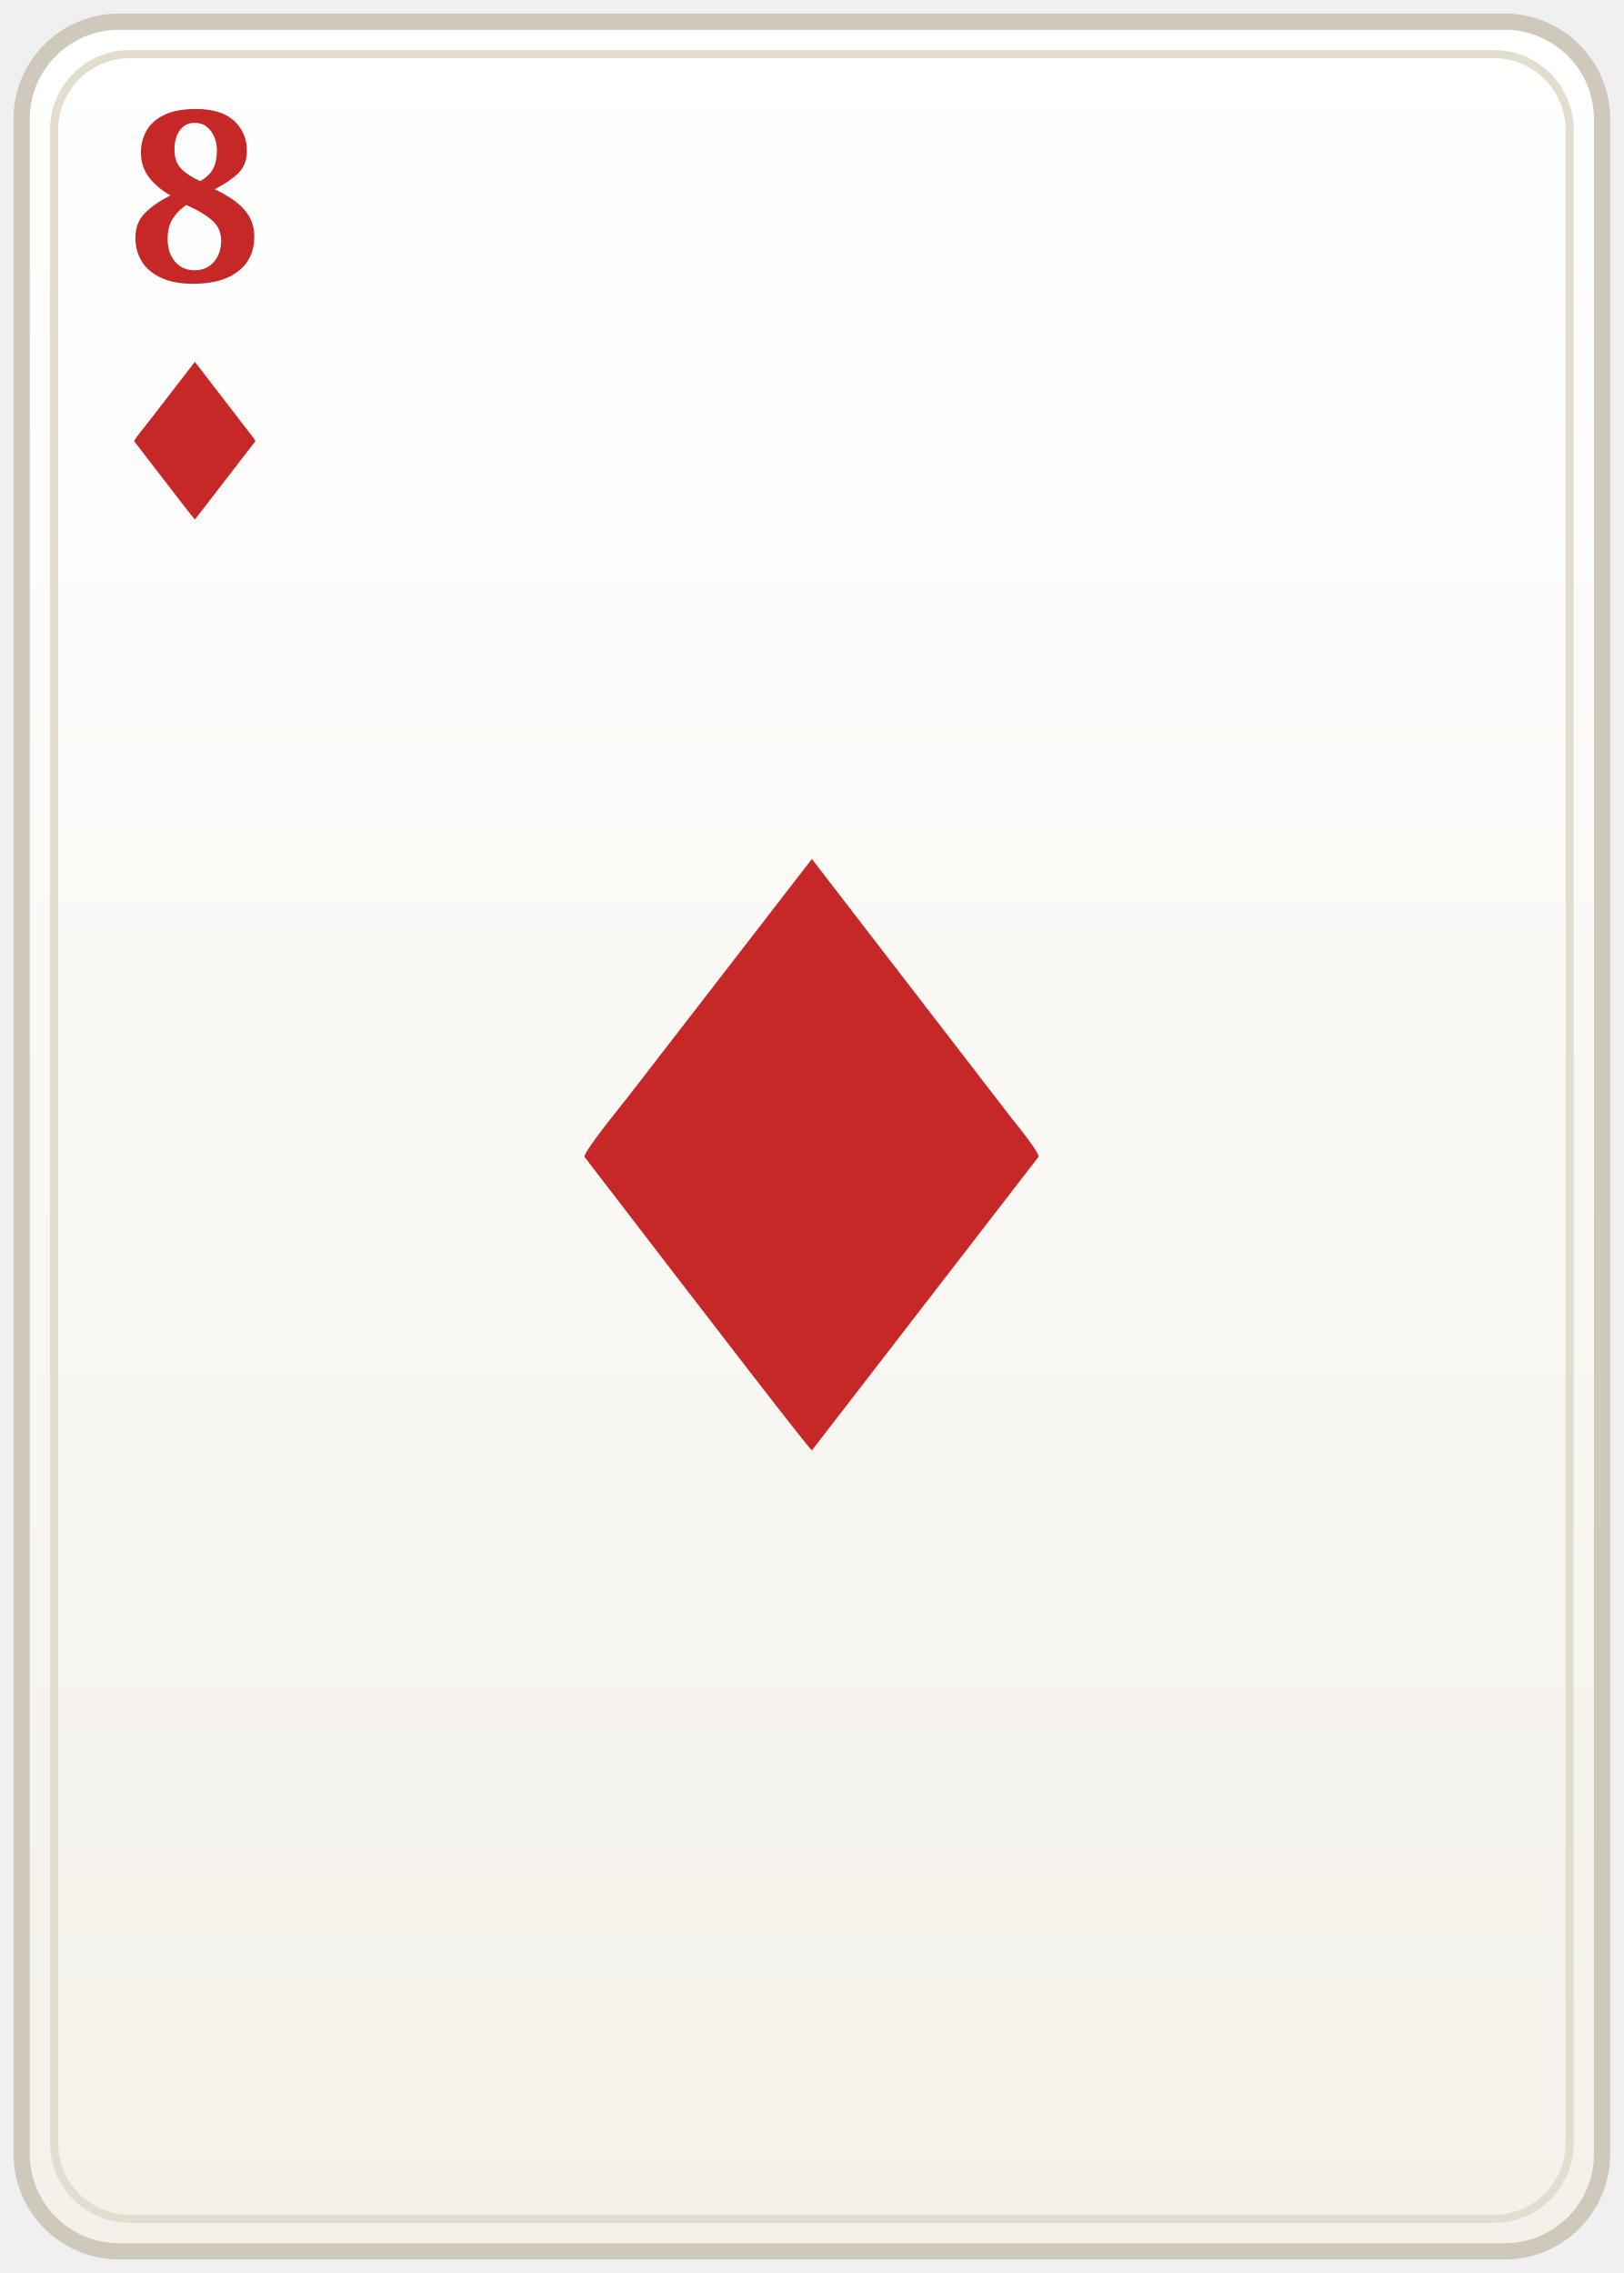
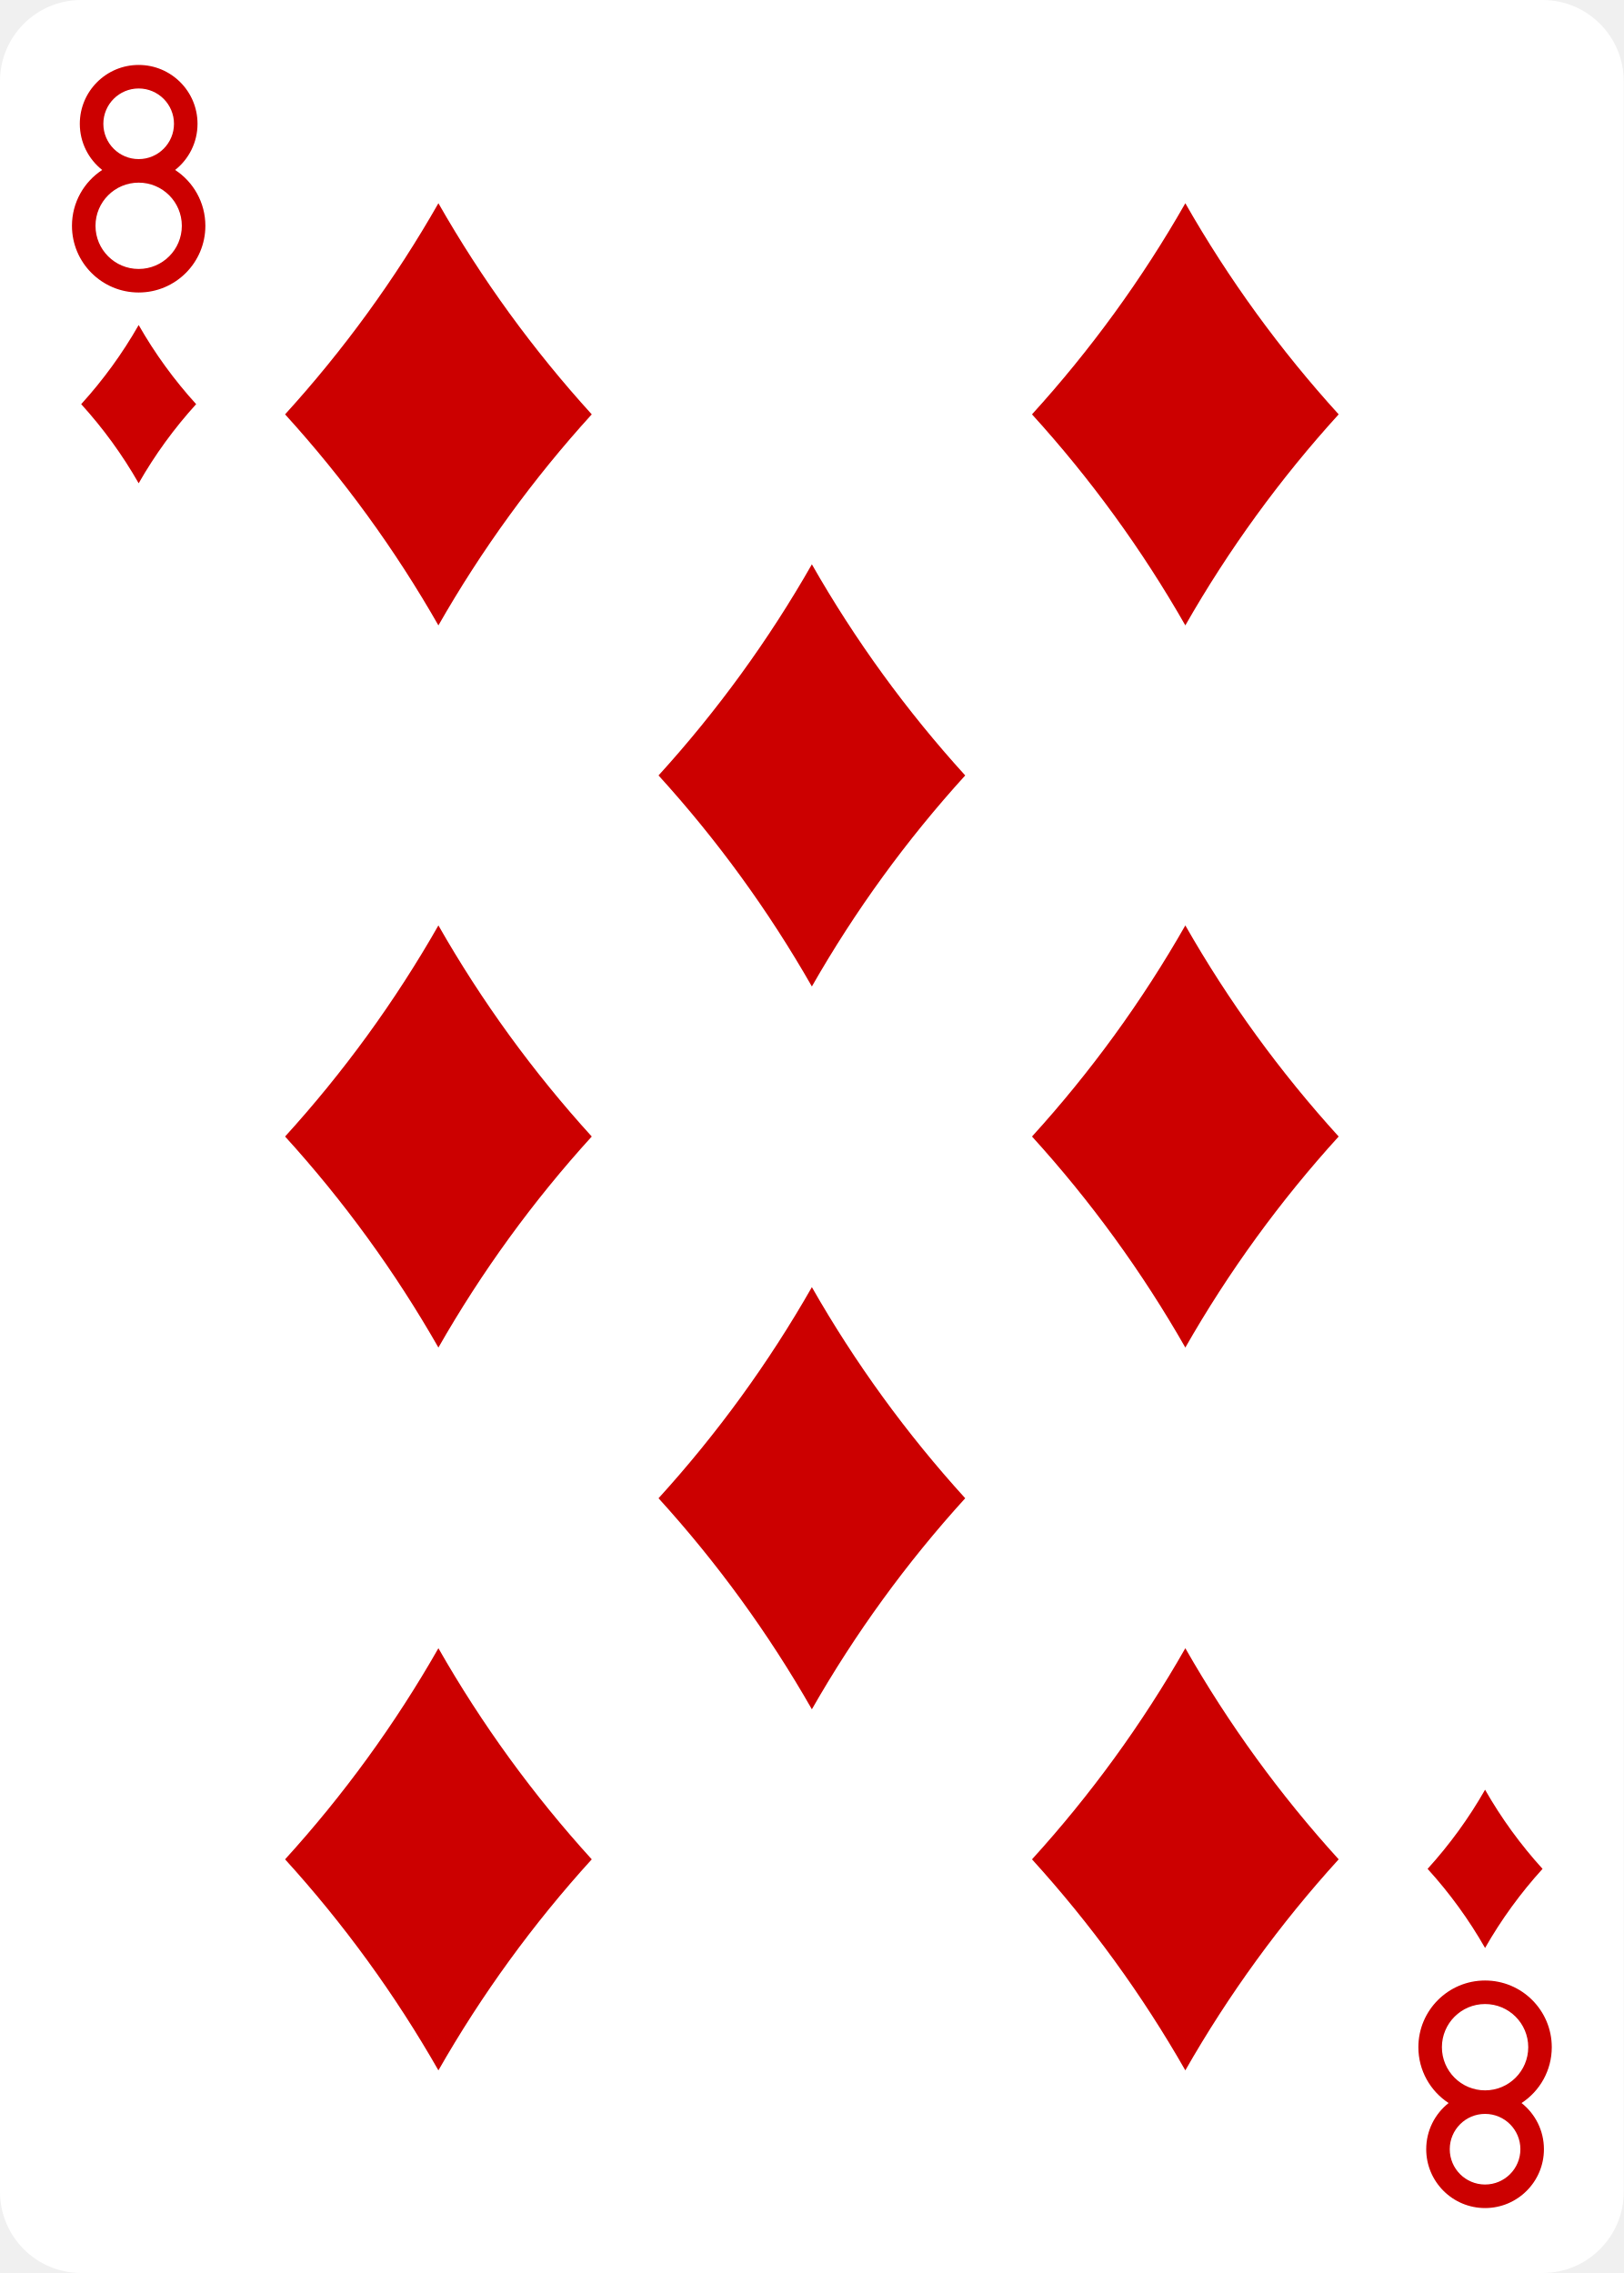
- <svg xmlns="http://www.w3.org/2000/svg" viewBox="0 0 300 420" width="300" height="420">
-   <defs>
-     <linearGradient id="face" x1="0" y1="0" x2="0" y2="1">
-       <stop offset="0%" stop-color="#ffffff" />
-       <stop offset="100%" stop-color="#f4f1ea" />
-     </linearGradient>
-   </defs>
-   <rect x="4" y="4" width="292" height="412" rx="18" fill="url(#face)" stroke="#cfc9bc" stroke-width="3" />
-   <rect x="10" y="10" width="280" height="400" rx="14" fill="none" stroke="#e3ddd0" stroke-width="1.5" />
-   <g transform="rotate(180 270 390)">
-     <text x="36" y="52" font-family="Georgia, serif" font-size="44" font-weight="bold" fill="#c62828" text-anchor="middle">8</text>
-     <text x="36" y="96" font-family="Georgia, serif" font-size="40" fill="#c62828" text-anchor="middle">♦</text>
+ <svg xmlns="http://www.w3.org/2000/svg" width="100%" height="100%" viewBox="0 0 1500 2100" version="1.1" xml:space="preserve" style="fill-rule:evenodd;clip-rule:evenodd;stroke-linejoin:round;stroke-miterlimit:2;">
+   <g transform="matrix(2,0,0,2,0,0)">
+     <path d="M750,37.5C750,16.803 733.197,0 712.5,0L37.5,0C16.803,0 0,16.803 0,37.5L0,1012.5C0,1033.197 16.803,1050 37.5,1050L712.5,1050C733.197,1050 750,1033.197 750,1012.5L750,37.5Z" style="fill:white;" />
  </g>
-   <g>
-     <text x="36" y="52" font-family="Georgia, serif" font-size="44" font-weight="bold" fill="#c62828" text-anchor="middle">8</text>
-     <text x="36" y="96" font-family="Georgia, serif" font-size="40" fill="#c62828" text-anchor="middle">♦</text>
+   <g id="diamonds">
+     <g>
+       <g>
+         <g id="j" transform="matrix(67.67778,0,0,67.67778,-20585.575,-9841.478)">
+           <path d="M320.35,173.68C319.76,172.646 319.058,171.68 318.257,170.799C319.058,169.918 319.76,168.952 320.35,167.917C320.94,168.952 321.642,169.918 322.443,170.799C321.642,171.68 320.94,172.646 320.35,173.68Z" style="fill:rgb(204,0,0);" />
+         </g>
+         <g id="j1" transform="matrix(67.67778,0,0,67.67778,-21275.575,-9841.478)">
+           <path d="M320.35,173.68C319.76,172.646 319.058,171.68 318.257,170.799C319.058,169.918 319.76,168.952 320.35,167.917C320.94,168.952 321.642,169.918 322.443,170.799C321.642,171.68 320.94,172.646 320.35,173.68Z" style="fill:rgb(204,0,0);" />
+         </g>
+         <g id="j2" transform="matrix(67.67778,0,0,67.67778,-20930.575,-10175.078)">
+           <path d="M320.35,173.68C319.76,172.646 319.058,171.68 318.257,170.799C319.058,169.918 319.76,168.952 320.35,167.917C320.94,168.952 321.642,169.918 322.443,170.799C321.642,171.68 320.94,172.646 320.35,173.68Z" style="fill:rgb(204,0,0);" />
+         </g>
+         <g id="j3" transform="matrix(67.67778,0,0,67.67778,-20585.575,-11176.478)">
+           <path d="M320.35,173.68C319.76,172.646 319.058,171.68 318.257,170.799C319.058,169.918 319.76,168.952 320.35,167.917C320.94,168.952 321.642,169.918 322.443,170.799C321.642,171.68 320.94,172.646 320.35,173.68Z" style="fill:rgb(204,0,0);" />
+         </g>
+         <g id="j4" transform="matrix(67.67778,0,0,67.67778,-21275.575,-10509.278)">
+           <path d="M320.35,173.68C319.76,172.646 319.058,171.68 318.257,170.799C319.058,169.918 319.76,168.952 320.35,167.917C320.94,168.952 321.642,169.918 322.443,170.799C321.642,171.68 320.94,172.646 320.35,173.68Z" style="fill:rgb(204,0,0);" />
+         </g>
+         <g id="j5" transform="matrix(67.67778,0,0,67.67778,-20930.575,-10842.878)">
+           <path d="M320.35,173.68C319.76,172.646 319.058,171.68 318.257,170.799C319.058,169.918 319.76,168.952 320.35,167.917C320.94,168.952 321.642,169.918 322.443,170.799C321.642,171.68 320.94,172.646 320.35,173.68Z" style="fill:rgb(204,0,0);" />
+         </g>
+         <g id="j6" transform="matrix(67.67778,0,0,67.67778,-20585.575,-10509.278)">
+           <path d="M320.35,173.68C319.76,172.646 319.058,171.68 318.257,170.799C319.058,169.918 319.76,168.952 320.35,167.917C320.94,168.952 321.642,169.918 322.443,170.799C321.642,171.68 320.94,172.646 320.35,173.68Z" style="fill:rgb(204,0,0);" />
+         </g>
+         <g id="j7" transform="matrix(67.67778,0,0,67.67778,-21275.575,-11176.478)">
+           <path d="M320.35,173.68C319.76,172.646 319.058,171.68 318.257,170.799C319.058,169.918 319.76,168.952 320.35,167.917C320.94,168.952 321.642,169.918 322.443,170.799C321.642,171.68 320.94,172.646 320.35,173.68Z" style="fill:rgb(204,0,0);" />
+         </g>
+       </g>
+       <g transform="matrix(2,0,0,2,0,0)">
+         <g id="x" transform="matrix(7.249525,0,0,7.249525,-3999.309,1.001901)">
+           <path d="M562.824,10.692C563.984,11.451 564.75,12.762 564.75,14.25C564.75,16.596 562.846,18.5 560.5,18.5C558.154,18.5 556.25,16.596 556.25,14.25C556.25,12.762 557.016,11.451 558.176,10.692C557.307,10.005 556.75,8.942 556.75,7.75C556.75,5.68 558.43,4 560.5,4C562.57,4 564.25,5.68 564.25,7.75C564.25,8.942 563.693,10.005 562.824,10.692ZM560.5,10C561.742,10 562.75,8.992 562.75,7.75C562.75,6.508 561.742,5.5 560.5,5.5C559.258,5.5 558.25,6.508 558.25,7.75C558.25,8.992 559.258,10 560.5,10ZM560.5,11.5C558.982,11.5 557.75,12.732 557.75,14.25C557.75,15.768 558.982,17 560.5,17C562.018,17 563.25,15.768 563.25,14.25C563.25,12.732 562.018,11.5 560.5,11.5Z" style="fill:rgb(204,0,0);" />
+         </g>
+         <g transform="matrix(0.720725,0,0,0.55625,-140.25,-311.6339)">
+           <rect x="236.22" y="614.173" width="94.488" height="188.976" style="fill:none;" />
+         </g>
+         <g id="j8" transform="matrix(12.68544,0,0,12.68544,-3999.731,-1979.961)">
+           <path d="M320.35,173.68C319.76,172.646 319.058,171.68 318.257,170.799C319.058,169.918 319.76,168.952 320.35,167.917C320.94,168.952 321.642,169.918 322.443,170.799C321.642,171.68 320.94,172.646 320.35,173.68Z" style="fill:rgb(204,0,0);" />
+         </g>
+         <g id="j9" transform="matrix(12.68544,0,0,12.68544,-3377.831,-1303.353)">
+           <path d="M320.35,173.68C319.76,172.646 319.058,171.68 318.257,170.799C319.058,169.918 319.76,168.952 320.35,167.917C320.94,168.952 321.642,169.918 322.443,170.799C321.642,171.68 320.94,172.646 320.35,173.68Z" style="fill:rgb(204,0,0);" />
+         </g>
+         <g id="x1" transform="matrix(-7.249525,-0,0,-7.249525,4749.309,1048.998)">
+           <path d="M562.824,10.692C563.984,11.451 564.75,12.762 564.75,14.25C564.75,16.596 562.846,18.5 560.5,18.5C558.154,18.5 556.25,16.596 556.25,14.25C556.25,12.762 557.016,11.451 558.176,10.692C557.307,10.005 556.75,8.942 556.75,7.75C556.75,5.68 558.43,4 560.5,4C562.57,4 564.25,5.68 564.25,7.75C564.25,8.942 563.693,10.005 562.824,10.692ZM560.5,10C561.742,10 562.75,8.992 562.75,7.75C562.75,6.508 561.742,5.5 560.5,5.5C559.258,5.5 558.25,6.508 558.25,7.75C558.25,8.992 559.258,10 560.5,10ZM560.5,11.5C558.982,11.5 557.75,12.732 557.75,14.25C557.75,15.768 558.982,17 560.5,17C562.018,17 563.25,15.768 563.25,14.25C563.25,12.732 562.018,11.5 560.5,11.5Z" style="fill:rgb(204,0,0);" />
+         </g>
+         <g transform="matrix(-0.720725,-0,0,-0.55625,890.25,1361.634)">
+           <rect x="236.22" y="614.173" width="94.488" height="188.976" style="fill:none;" />
+         </g>
+       </g>
+     </g>
  </g>
-   <text x="150" y="268" font-family="Georgia, serif" font-size="150" fill="#c62828" text-anchor="middle">♦</text>
</svg>
